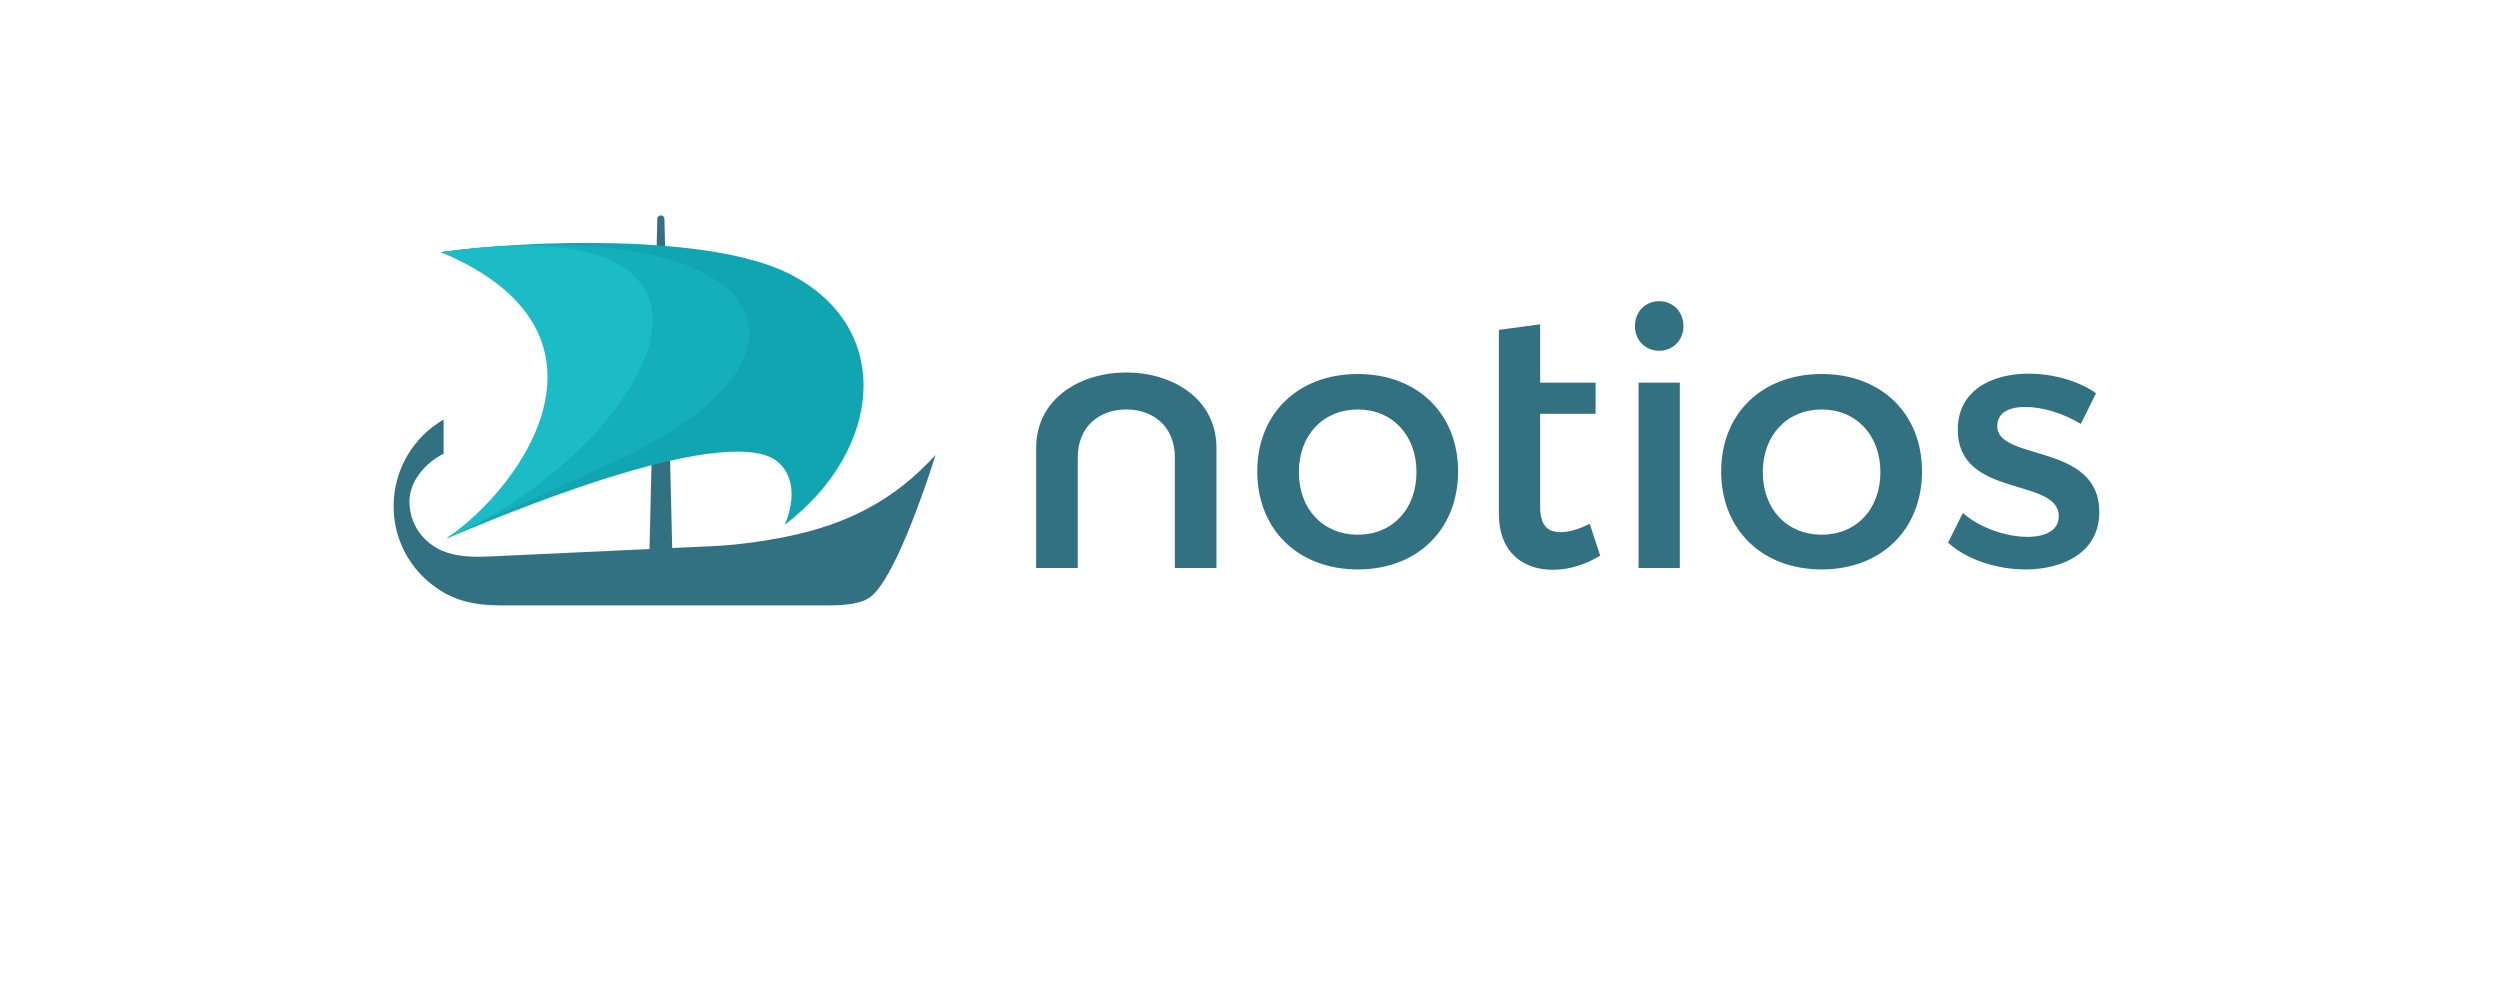
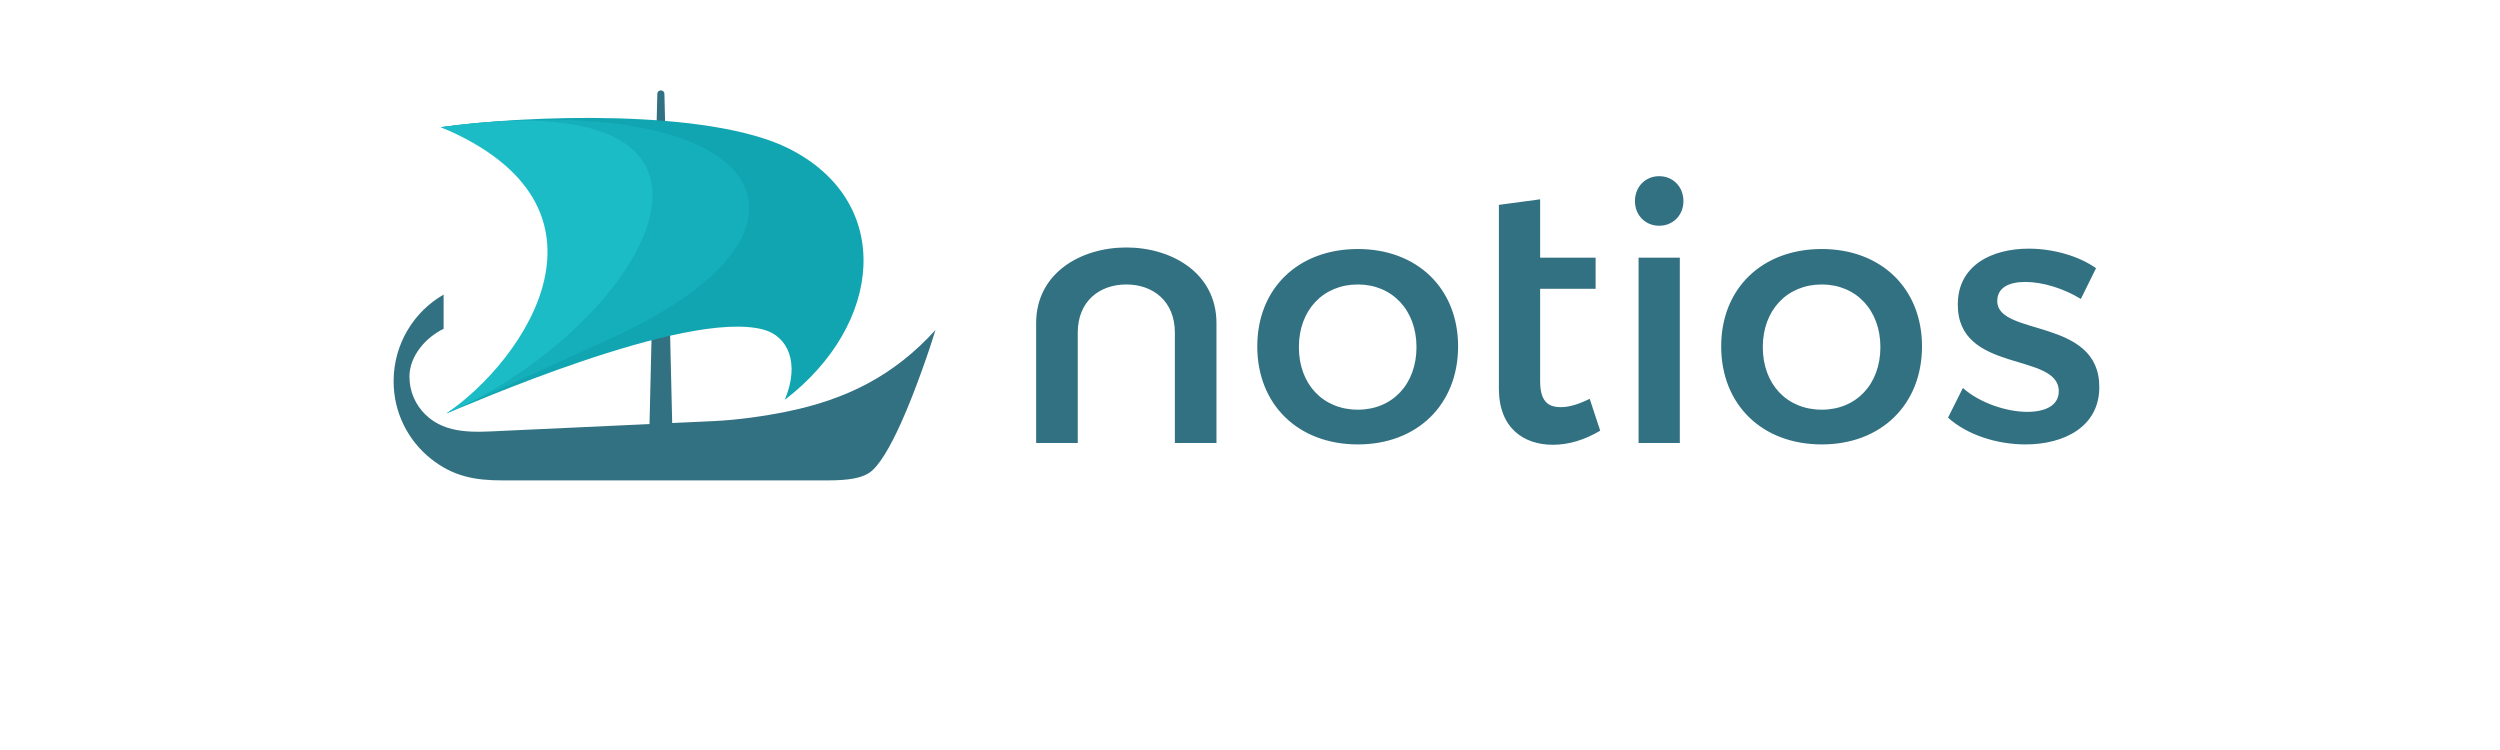
- <svg xmlns="http://www.w3.org/2000/svg" version="1.1" x="0px" y="0px" width="1000px" height="400px" viewBox="0 300 1000 400" enable-background="new 0 0 1000 1000" xml:space="preserve">
+ <svg xmlns="http://www.w3.org/2000/svg" version="1.1" x="0px" y="0px" width="1000px" height="300px" viewBox="0 350 1000 300" enable-background="new 0 0 1000 1000" xml:space="preserve">
  <g id="Your_design">
    <path fill-rule="evenodd" clip-rule="evenodd" fill="#327182" d="M543.145,463.791c13.75,0,23.448,10.278,23.448,25.041   c0,14.909-9.697,25.041-23.448,25.041c-13.896,0-23.594-10.132-23.594-25.041C519.551,474.068,529.249,463.791,543.145,463.791   L543.145,463.791z M414.457,479.279v47.91h16.646v-44.147c0-12.54,8.687-19.252,19.421-19.252c10.733,0,19.42,6.714,19.42,19.252   v44.147h16.645v-47.91C486.589,438.895,414.457,438.895,414.457,479.279L414.457,479.279z M832.338,469.582l6.079-12.303   c-6.948-4.922-17.225-7.817-26.922-7.817c-14.764,0-28.371,6.658-28.371,22.291c-0.144,27.792,40.384,18.961,40.384,34.738   c0,5.79-5.5,8.251-12.593,8.251c-8.395,0-19.106-3.618-25.764-9.553l-5.936,11.869c7.672,6.947,19.686,10.711,30.976,10.711   c15.487,0,29.528-7.094,29.528-22.87c0.146-27.935-40.818-20.263-40.818-34.449c0-5.5,4.776-7.672,11.29-7.672   C816.995,462.778,825.535,465.384,832.338,469.582L832.338,469.582z M728.709,463.791c13.75,0,23.449,10.278,23.449,25.041   c0,14.909-9.699,25.041-23.449,25.041c-13.895,0-23.593-10.132-23.593-25.041C705.116,474.068,714.815,463.791,728.709,463.791   L728.709,463.791z M728.709,449.607c-23.882,0-40.238,15.777-40.238,38.936c0,23.303,16.356,39.226,40.238,39.226   c23.739,0,40.095-15.922,40.095-39.226C768.804,465.384,752.448,449.607,728.709,449.607L728.709,449.607z M655.426,453.08v74.109   h16.5V453.08H655.426L655.426,453.08z M663.675,420.472c-5.5,0-9.697,4.197-9.697,9.986c0,5.646,4.197,9.843,9.697,9.843   c5.501,0,9.698-4.197,9.698-9.843C673.373,424.669,669.176,420.472,663.675,420.472L663.675,420.472z M635.885,509.531   c-4.487,2.171-8.106,3.328-11.579,3.328c-5.212,0-8.251-2.461-8.251-10.422v-36.909h22.194V453.08h-22.194v-23.356l-16.5,2.223   c0,32.444,0,31.592,0,73.53c0,15.777,9.986,22.436,21.566,22.436c6.514,0,12.882-2.025,18.961-5.645L635.885,509.531   L635.885,509.531z M543.145,449.607c-23.882,0-40.239,15.777-40.239,38.936c0,23.303,16.357,39.226,40.239,39.226   c23.738,0,40.093-15.922,40.093-39.226C583.238,465.384,566.883,449.607,543.145,449.607z" />
    <g>
      <path fill-rule="evenodd" clip-rule="evenodd" fill="#327182" d="M285.513,518.436l-84.515,3.907    c-10.665,0.492-22.436,1.629-30.799-6.482c-3.96-3.84-6.423-9.22-6.423-15.174c0-8.499,6.758-15.825,13.671-19.181v-13.675    c-11.952,6.866-19.943,19.76-20.002,34.532c-0.049,12.595,5.75,23.825,14.891,31.115c8.911,7.106,17.601,8.682,28.64,8.682    h130.044c8.701,0,13.44-0.973,16.606-2.986c3.97-2.524,8.575-10.664,12.807-20.028c5.796-12.823,11.936-30.976,13.762-37.147    c-16.646,18.291-35.608,27.826-59.889,32.723C305.32,516.534,294.724,518.011,285.513,518.436z" />
      <path fill-rule="evenodd" clip-rule="evenodd" fill="#327182" d="M262.925,387.506l-3.327,140.772h9.494l-3.326-140.772    c0-0.749-0.635-1.355-1.42-1.355C263.561,386.151,262.925,386.757,262.925,387.506z" />
    </g>
    <path fill-rule="evenodd" clip-rule="evenodd" fill="#10A5B0" d="M313.92,509.924c39.292-30.078,43.998-79.095,1.729-100.44   c-31.862-16.087-105.103-13.442-139.265-8.614c82.656,29.899,38.612,91.634,2.259,114.459c6.156-2.208,95.528-42.04,126.838-33.463   C315.012,484.478,320.138,495.028,313.92,509.924z" />
    <path fill-rule="evenodd" clip-rule="evenodd" fill="#14AFBA" d="M176.383,400.871c83.373,29.248,38.17,91.484,2.259,114.459   l66.023-30.107c84.988-38.756,68.1-87.876-26.843-87.295C205.342,398.005,191.51,398.939,176.383,400.871z" />
    <path fill-rule="evenodd" clip-rule="evenodd" fill="#1CBCC7" d="M176.383,400.871c75.864,31.839,33.515,93.09,2.259,114.459   c70.009-30.308,125.489-113.826,35.877-116.95C203.914,398.01,191.273,398.766,176.383,400.871z" />
  </g>
  <g id="Guides" display="none">
</g>
</svg>
